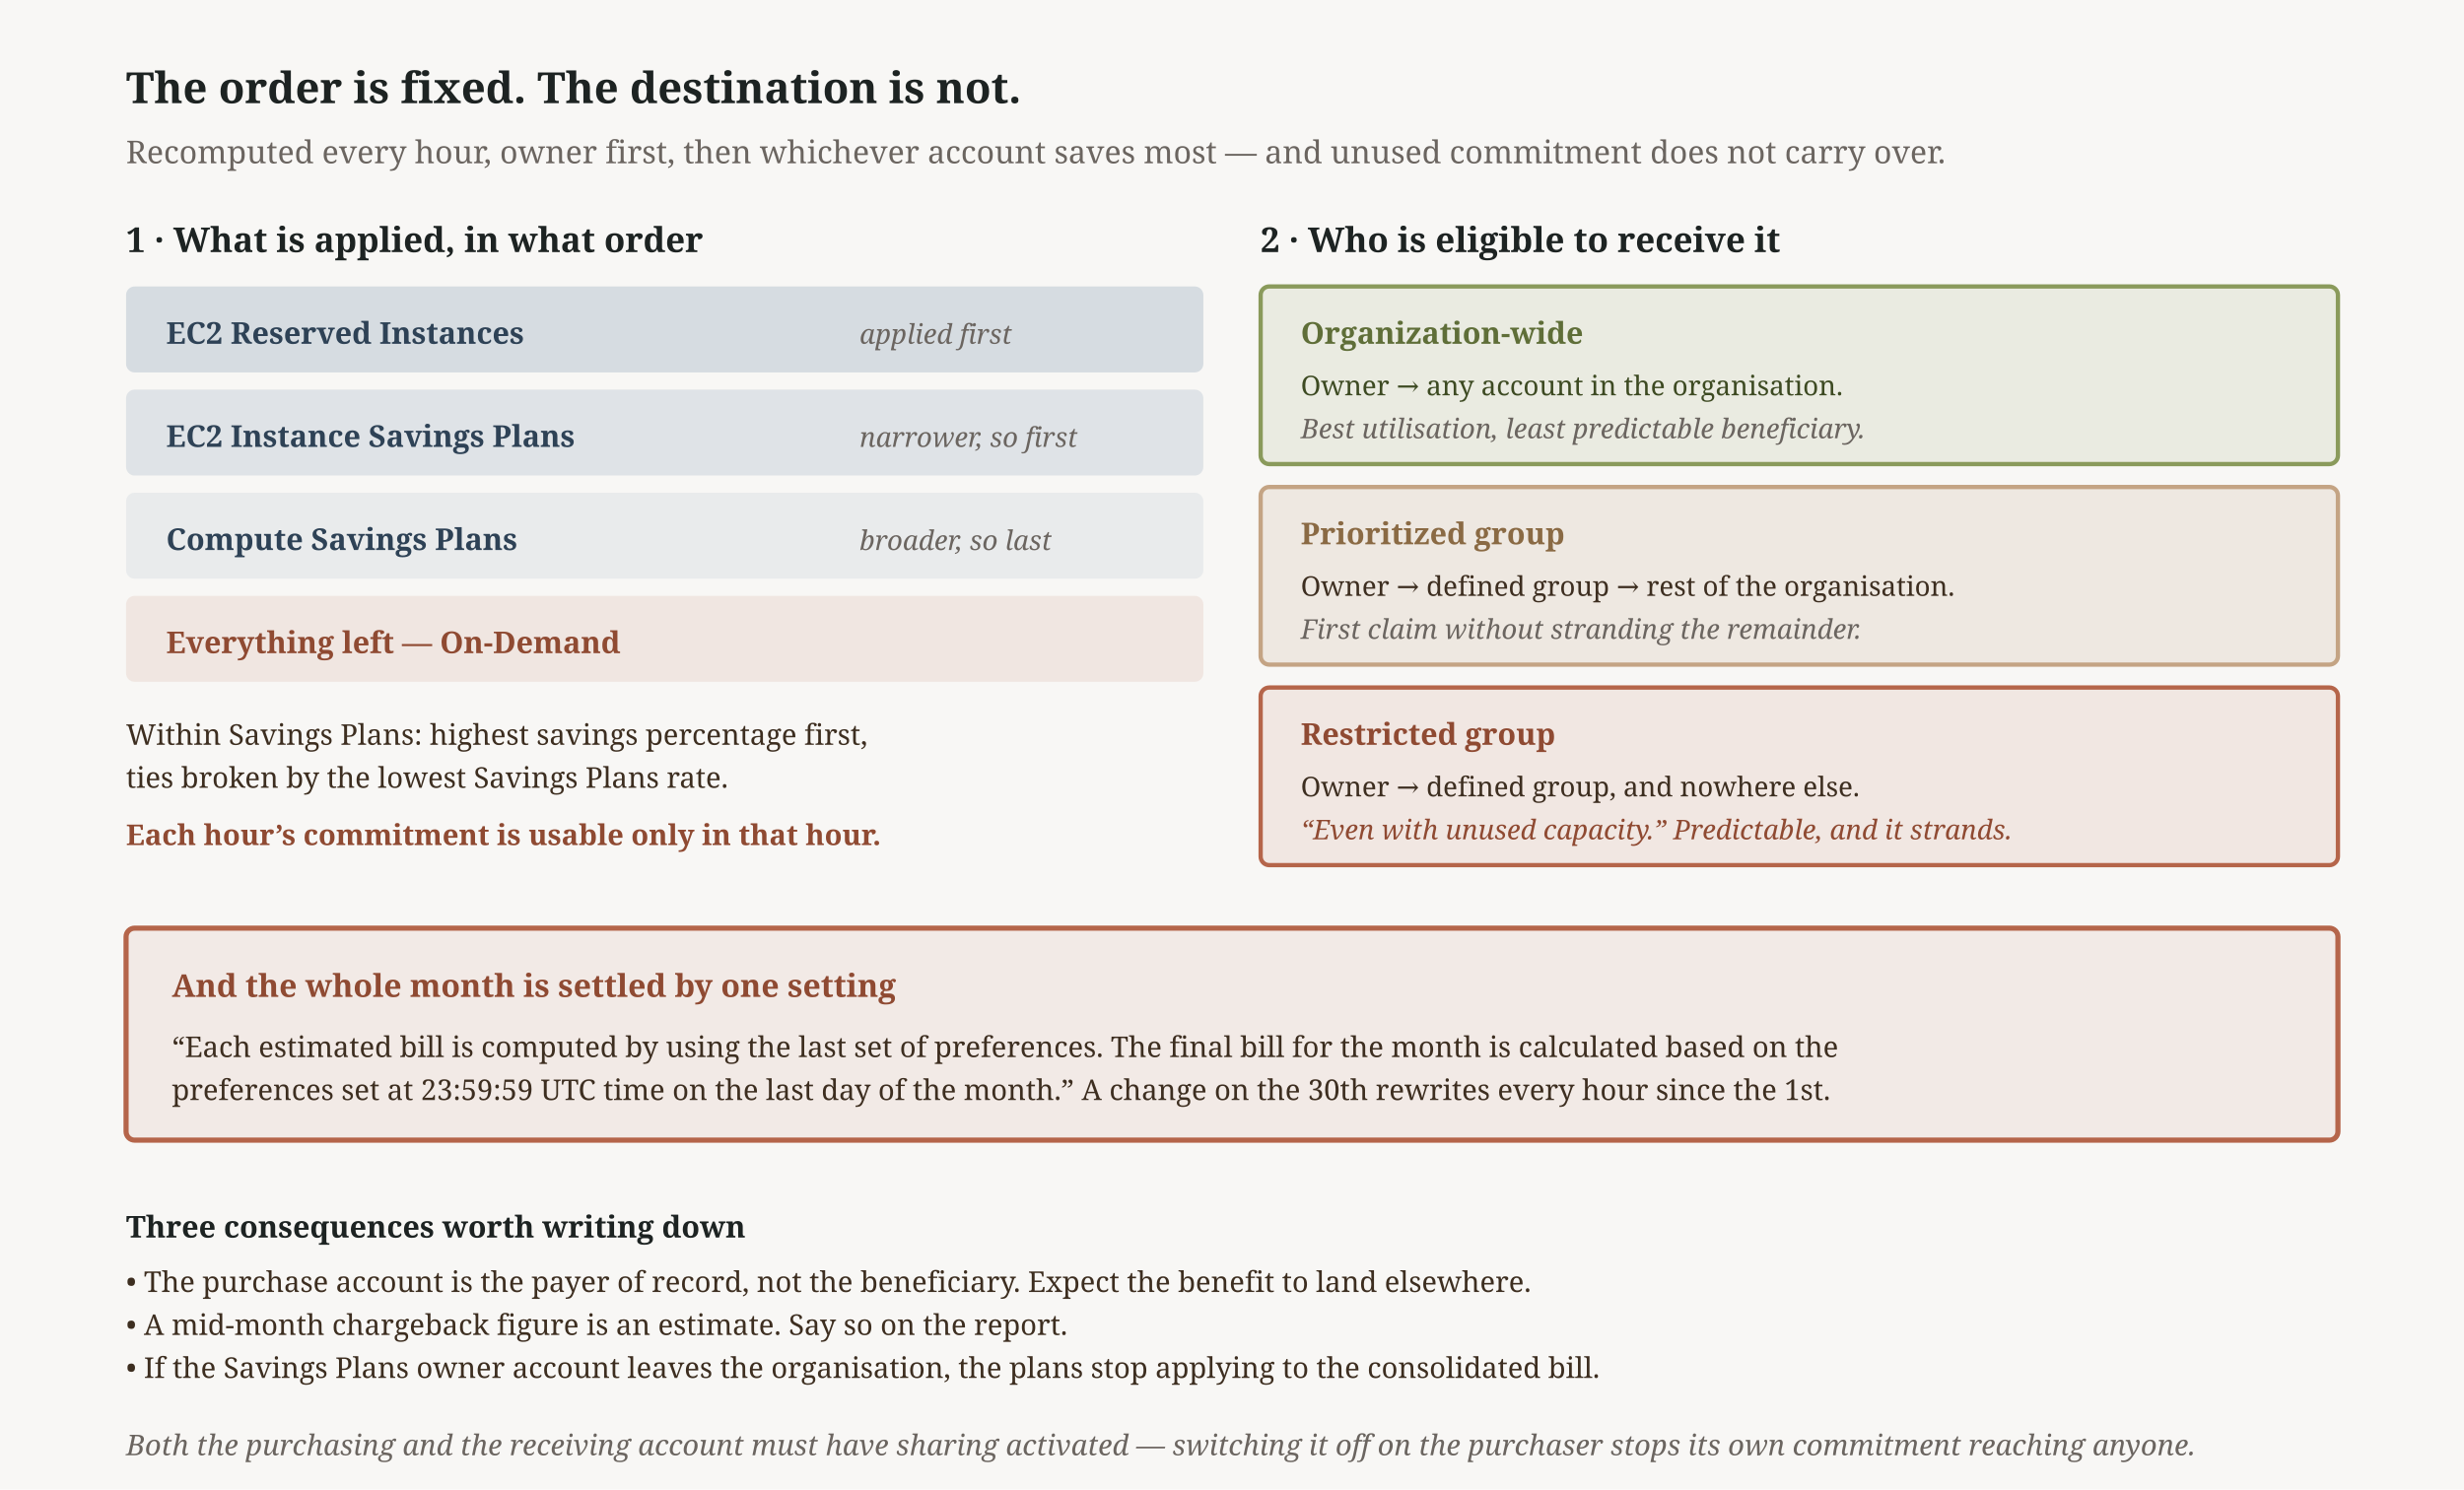
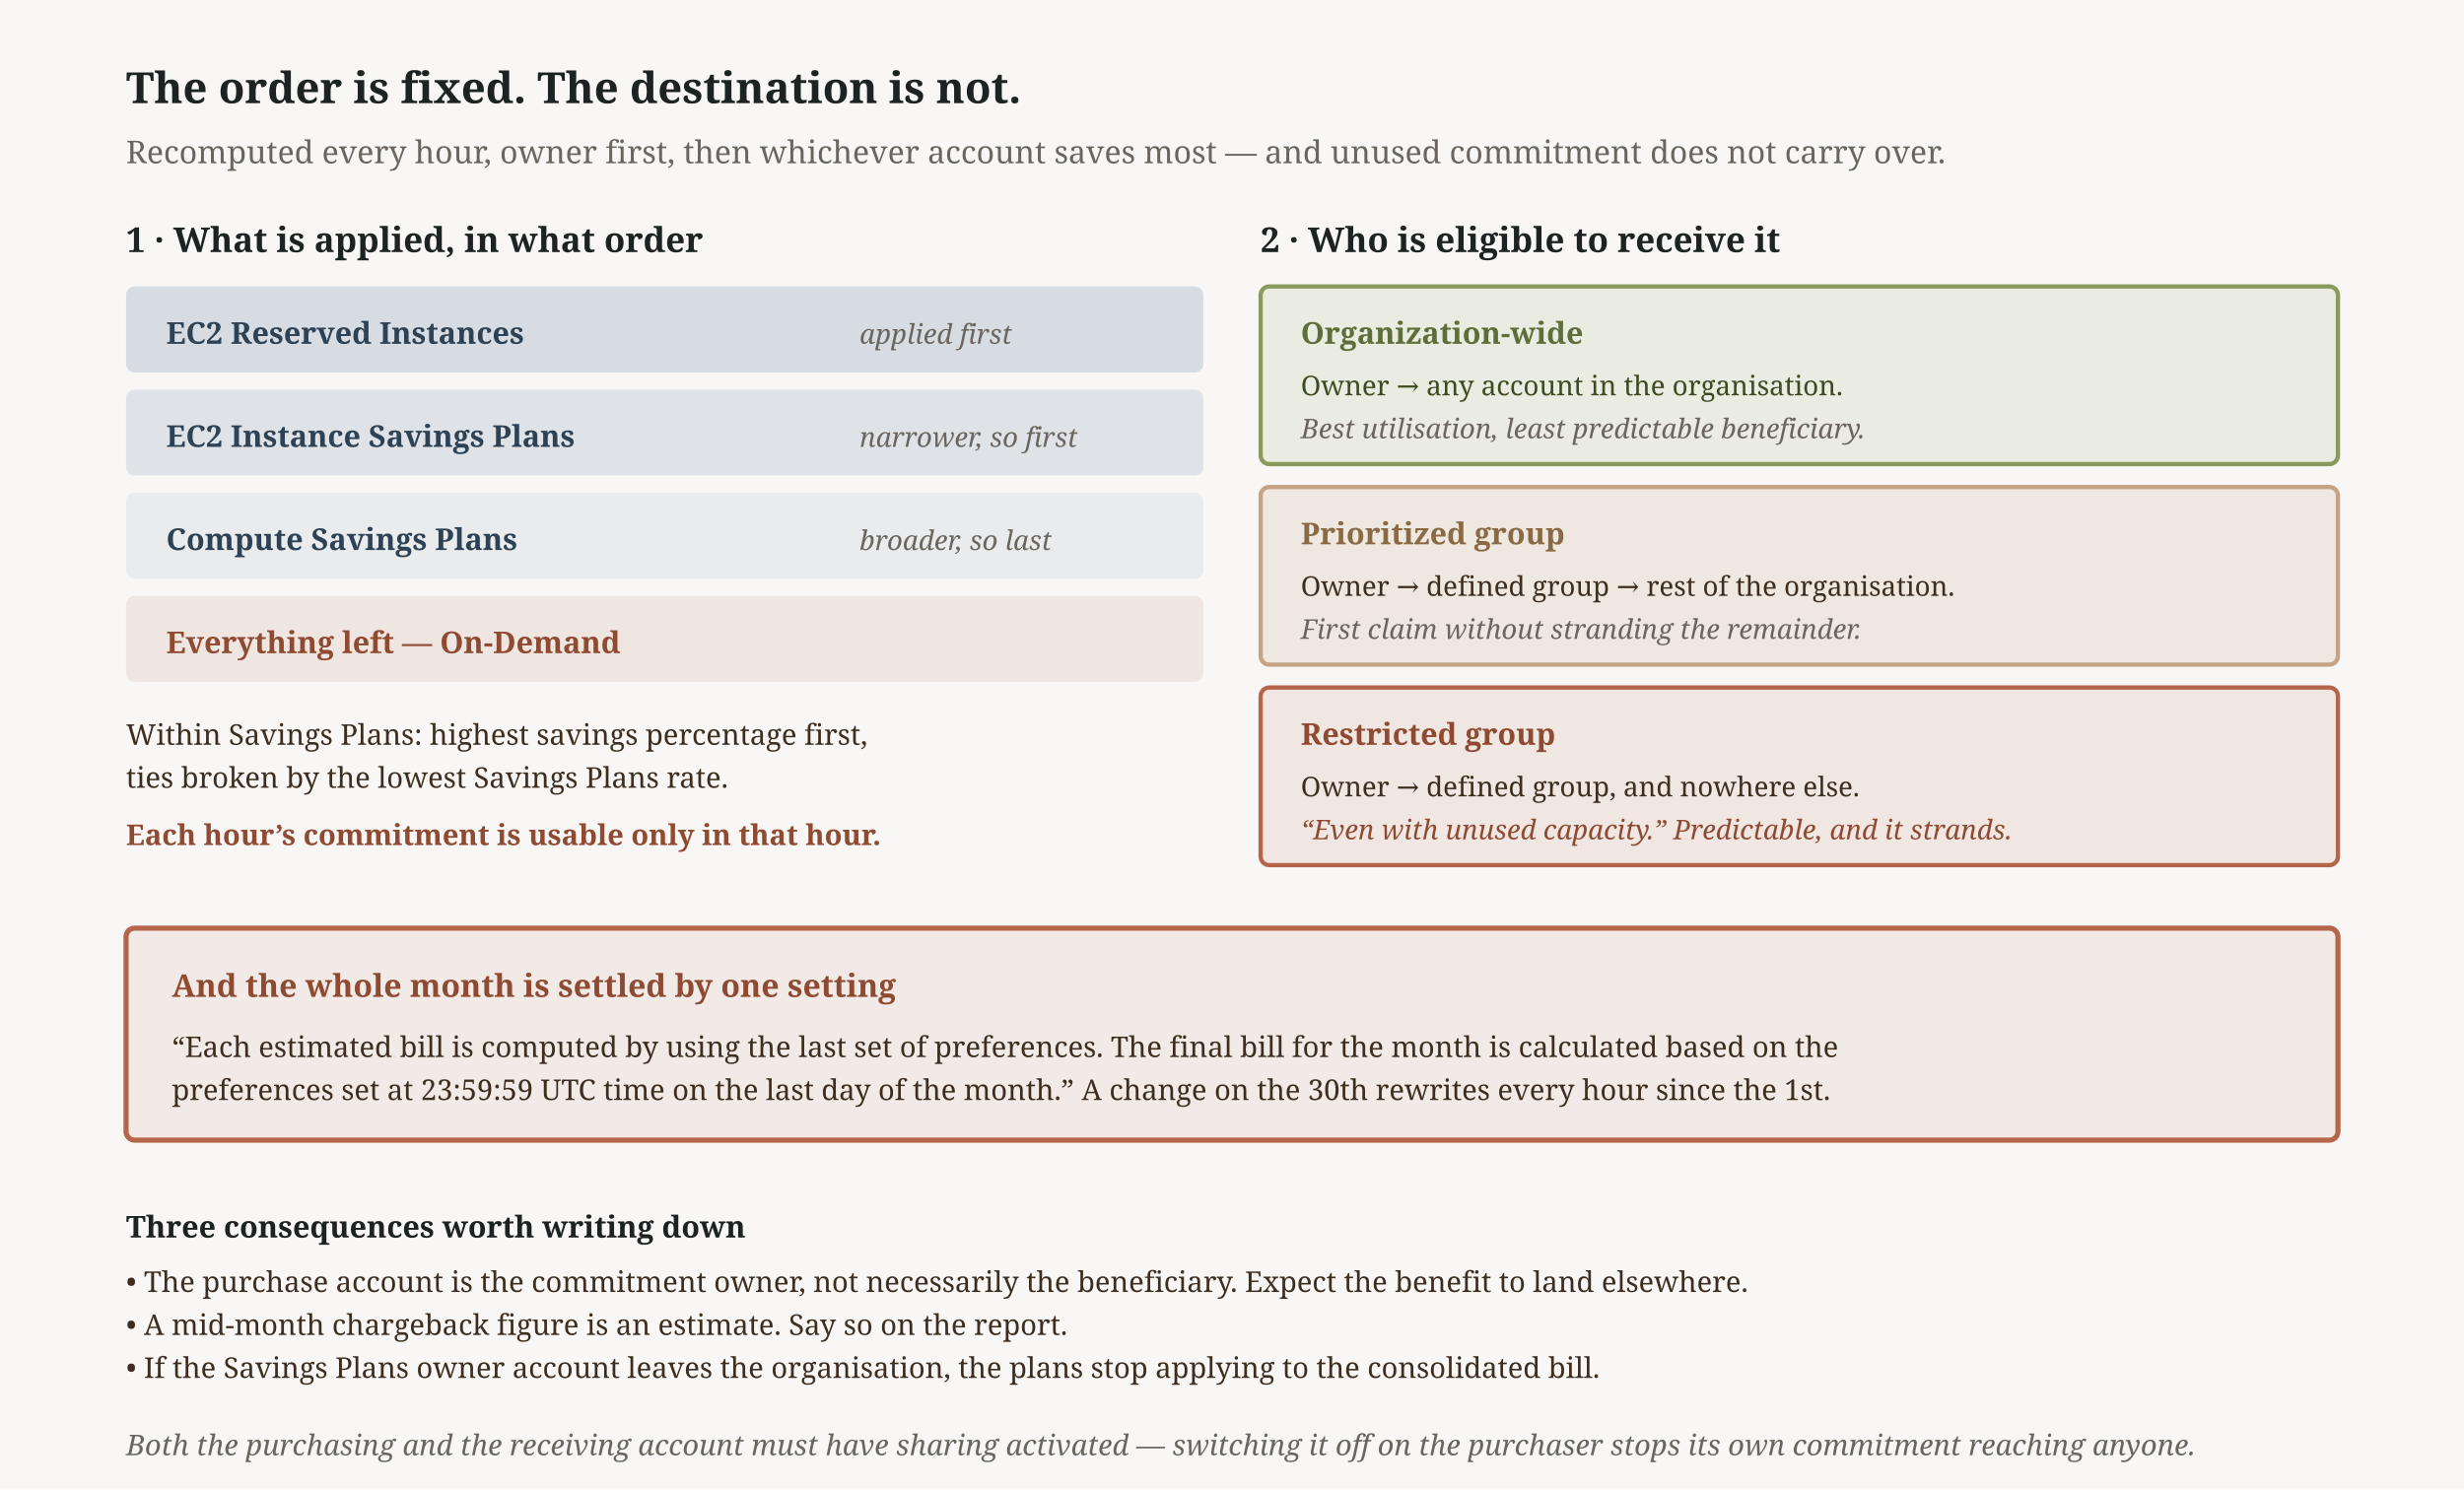
<svg xmlns="http://www.w3.org/2000/svg" viewBox="0 0 860 520" style="width:100%;max-width:860px;" role="img" aria-label="Diagram of how an AWS commitment discount is assigned each hour and the three sharing modes that scope it. The application order runs top to bottom: EC2 Reserved Instances first, then EC2 Instance Savings Plans, then Compute Savings Plans because those have broader applicability, and any remaining usage is charged at On-Demand rates. Within Savings Plans the commitment is applied to the highest savings percentage first, with ties broken by the lowest Savings Plans rate, and each hour's commitment can only be used within that hour and cannot be carried over. Across an organisation the owner account is satisfied first and then the benefit flows outward according to the sharing mode: organization-wide sharing spreads the remaining benefit across all accounts, prioritized group sharing serves a defined group before the rest of the organisation, and restricted group sharing shares only within the defined group even when capacity goes unused. A panel at the bottom records that the final monthly bill is calculated from the sharing preferences as they stood at 23:59:59 UTC on the last day of the month, so a change made late in the month rewrites the allocation for every hour since the first.">
  <rect width="860" height="520" fill="#F8F7F5" />
  <text x="44" y="36" font-family="Georgia, serif" font-size="15" font-weight="bold" fill="#1D2322">The order is fixed. The destination is not.</text>
  <text x="44" y="57" font-family="Georgia, serif" font-size="11" fill="#6B6560">Recomputed every hour, owner first, then whichever account saves most — and unused commitment does not carry over.</text>
  <text x="44" y="88" font-family="Georgia, serif" font-size="12" font-weight="bold" fill="#1D2322">1 · What is applied, in what order</text>
  <rect x="44" y="100" width="376" height="30" rx="3" fill="#5B7B9A" opacity="0.22" />
  <text x="58" y="120" font-family="Georgia, serif" font-size="10.5" font-weight="bold" fill="#2E4256">EC2 Reserved Instances</text>
  <text x="300" y="120" font-family="Georgia, serif" font-size="9.5" font-style="italic" fill="#6B6560">applied first</text>
  <rect x="44" y="136" width="376" height="30" rx="3" fill="#5B7B9A" opacity="0.16" />
  <text x="58" y="156" font-family="Georgia, serif" font-size="10.5" font-weight="bold" fill="#2E4256">EC2 Instance Savings Plans</text>
  <text x="300" y="156" font-family="Georgia, serif" font-size="9.5" font-style="italic" fill="#6B6560">narrower, so first</text>
  <rect x="44" y="172" width="376" height="30" rx="3" fill="#5B7B9A" opacity="0.10" />
  <text x="58" y="192" font-family="Georgia, serif" font-size="10.5" font-weight="bold" fill="#2E4256">Compute Savings Plans</text>
  <text x="300" y="192" font-family="Georgia, serif" font-size="9.5" font-style="italic" fill="#6B6560">broader, so last</text>
  <rect x="44" y="208" width="376" height="30" rx="3" fill="#B5654A" opacity="0.12" />
  <text x="58" y="228" font-family="Georgia, serif" font-size="10.5" font-weight="bold" fill="#8F4A32">Everything left — On-Demand</text>
  <text x="44" y="260" font-family="Georgia, serif" font-size="10" fill="#3D2E20">Within Savings Plans: highest savings percentage first,</text>
  <text x="44" y="275" font-family="Georgia, serif" font-size="10" fill="#3D2E20">ties broken by the lowest Savings Plans rate.</text>
  <text x="44" y="295" font-family="Georgia, serif" font-size="10" font-weight="bold" fill="#8F4A32">Each hour’s commitment is usable only in that hour.</text>
  <text x="440" y="88" font-family="Georgia, serif" font-size="12" font-weight="bold" fill="#1D2322">2 · Who is eligible to receive it</text>
  <rect x="440" y="100" width="376" height="62" rx="3" fill="#8A9A5B" opacity="0.13" />
  <rect x="440" y="100" width="376" height="62" rx="3" fill="none" stroke="#8A9A5B" stroke-width="1.5" />
  <text x="454" y="120" font-family="Georgia, serif" font-size="10.5" font-weight="bold" fill="#5F6E38">Organization-wide</text>
  <text x="454" y="138" font-family="Georgia, serif" font-size="9.5" fill="#3D4A22">Owner → any account in the organisation.</text>
  <text x="454" y="153" font-family="Georgia, serif" font-size="9.5" font-style="italic" fill="#6B6560">Best utilisation, least predictable beneficiary.</text>
  <rect x="440" y="170" width="376" height="62" rx="3" fill="#C4A484" opacity="0.18" />
  <rect x="440" y="170" width="376" height="62" rx="3" fill="none" stroke="#C4A484" stroke-width="1.5" />
  <text x="454" y="190" font-family="Georgia, serif" font-size="10.5" font-weight="bold" fill="#8A6A44">Prioritized group</text>
  <text x="454" y="208" font-family="Georgia, serif" font-size="9.5" fill="#3D2E20">Owner → defined group → rest of the organisation.</text>
  <text x="454" y="223" font-family="Georgia, serif" font-size="9.5" font-style="italic" fill="#6B6560">First claim without stranding the remainder.</text>
  <rect x="440" y="240" width="376" height="62" rx="3" fill="#B5654A" opacity="0.11" />
  <rect x="440" y="240" width="376" height="62" rx="3" fill="none" stroke="#B5654A" stroke-width="1.5" />
  <text x="454" y="260" font-family="Georgia, serif" font-size="10.5" font-weight="bold" fill="#8F4A32">Restricted group</text>
  <text x="454" y="278" font-family="Georgia, serif" font-size="9.5" fill="#3D2E20">Owner → defined group, and nowhere else.</text>
  <text x="454" y="293" font-family="Georgia, serif" font-size="9.5" font-style="italic" fill="#8F4A32">“Even with unused capacity.” Predictable, and it strands.</text>
  <rect x="44" y="324" width="772" height="74" rx="3" fill="#B5654A" opacity="0.09" />
  <rect x="44" y="324" width="772" height="74" rx="3" fill="none" stroke="#B5654A" stroke-width="1.8" />
  <text x="60" y="348" font-family="Georgia, serif" font-size="11" font-weight="bold" fill="#8F4A32">And the whole month is settled by one setting</text>
  <text x="60" y="369" font-family="Georgia, serif" font-size="10" fill="#3D2E20">“Each estimated bill is computed by using the last set of preferences. The final bill for the month is calculated based on the</text>
  <text x="60" y="384" font-family="Georgia, serif" font-size="10" fill="#3D2E20">preferences set at 23:59:59 UTC time on the last day of the month.” A change on the 30th rewrites every hour since the 1st.</text>
  <text x="44" y="432" font-family="Georgia, serif" font-size="10.5" font-weight="bold" fill="#1D2322">Three consequences worth writing down</text>
-   <text x="44" y="451" font-family="Georgia, serif" font-size="10" fill="#3D2E20">• The purchase account is the payer of record, not the beneficiary. Expect the benefit to land elsewhere.</text>
+   <text x="44" y="451" font-family="Georgia, serif" font-size="10" fill="#3D2E20">• The purchase account is the commitment owner, not necessarily the beneficiary. Expect the benefit to land elsewhere.</text>
  <text x="44" y="466" font-family="Georgia, serif" font-size="10" fill="#3D2E20">• A mid-month chargeback figure is an estimate. Say so on the report.</text>
  <text x="44" y="481" font-family="Georgia, serif" font-size="10" fill="#3D2E20">• If the Savings Plans owner account leaves the organisation, the plans stop applying to the consolidated bill.</text>
  <text x="44" y="508" font-family="Georgia, serif" font-size="10" font-style="italic" fill="#6B6560">Both the purchasing and the receiving account must have sharing activated — switching it off on the purchaser stops its own commitment reaching anyone.</text>
</svg>
